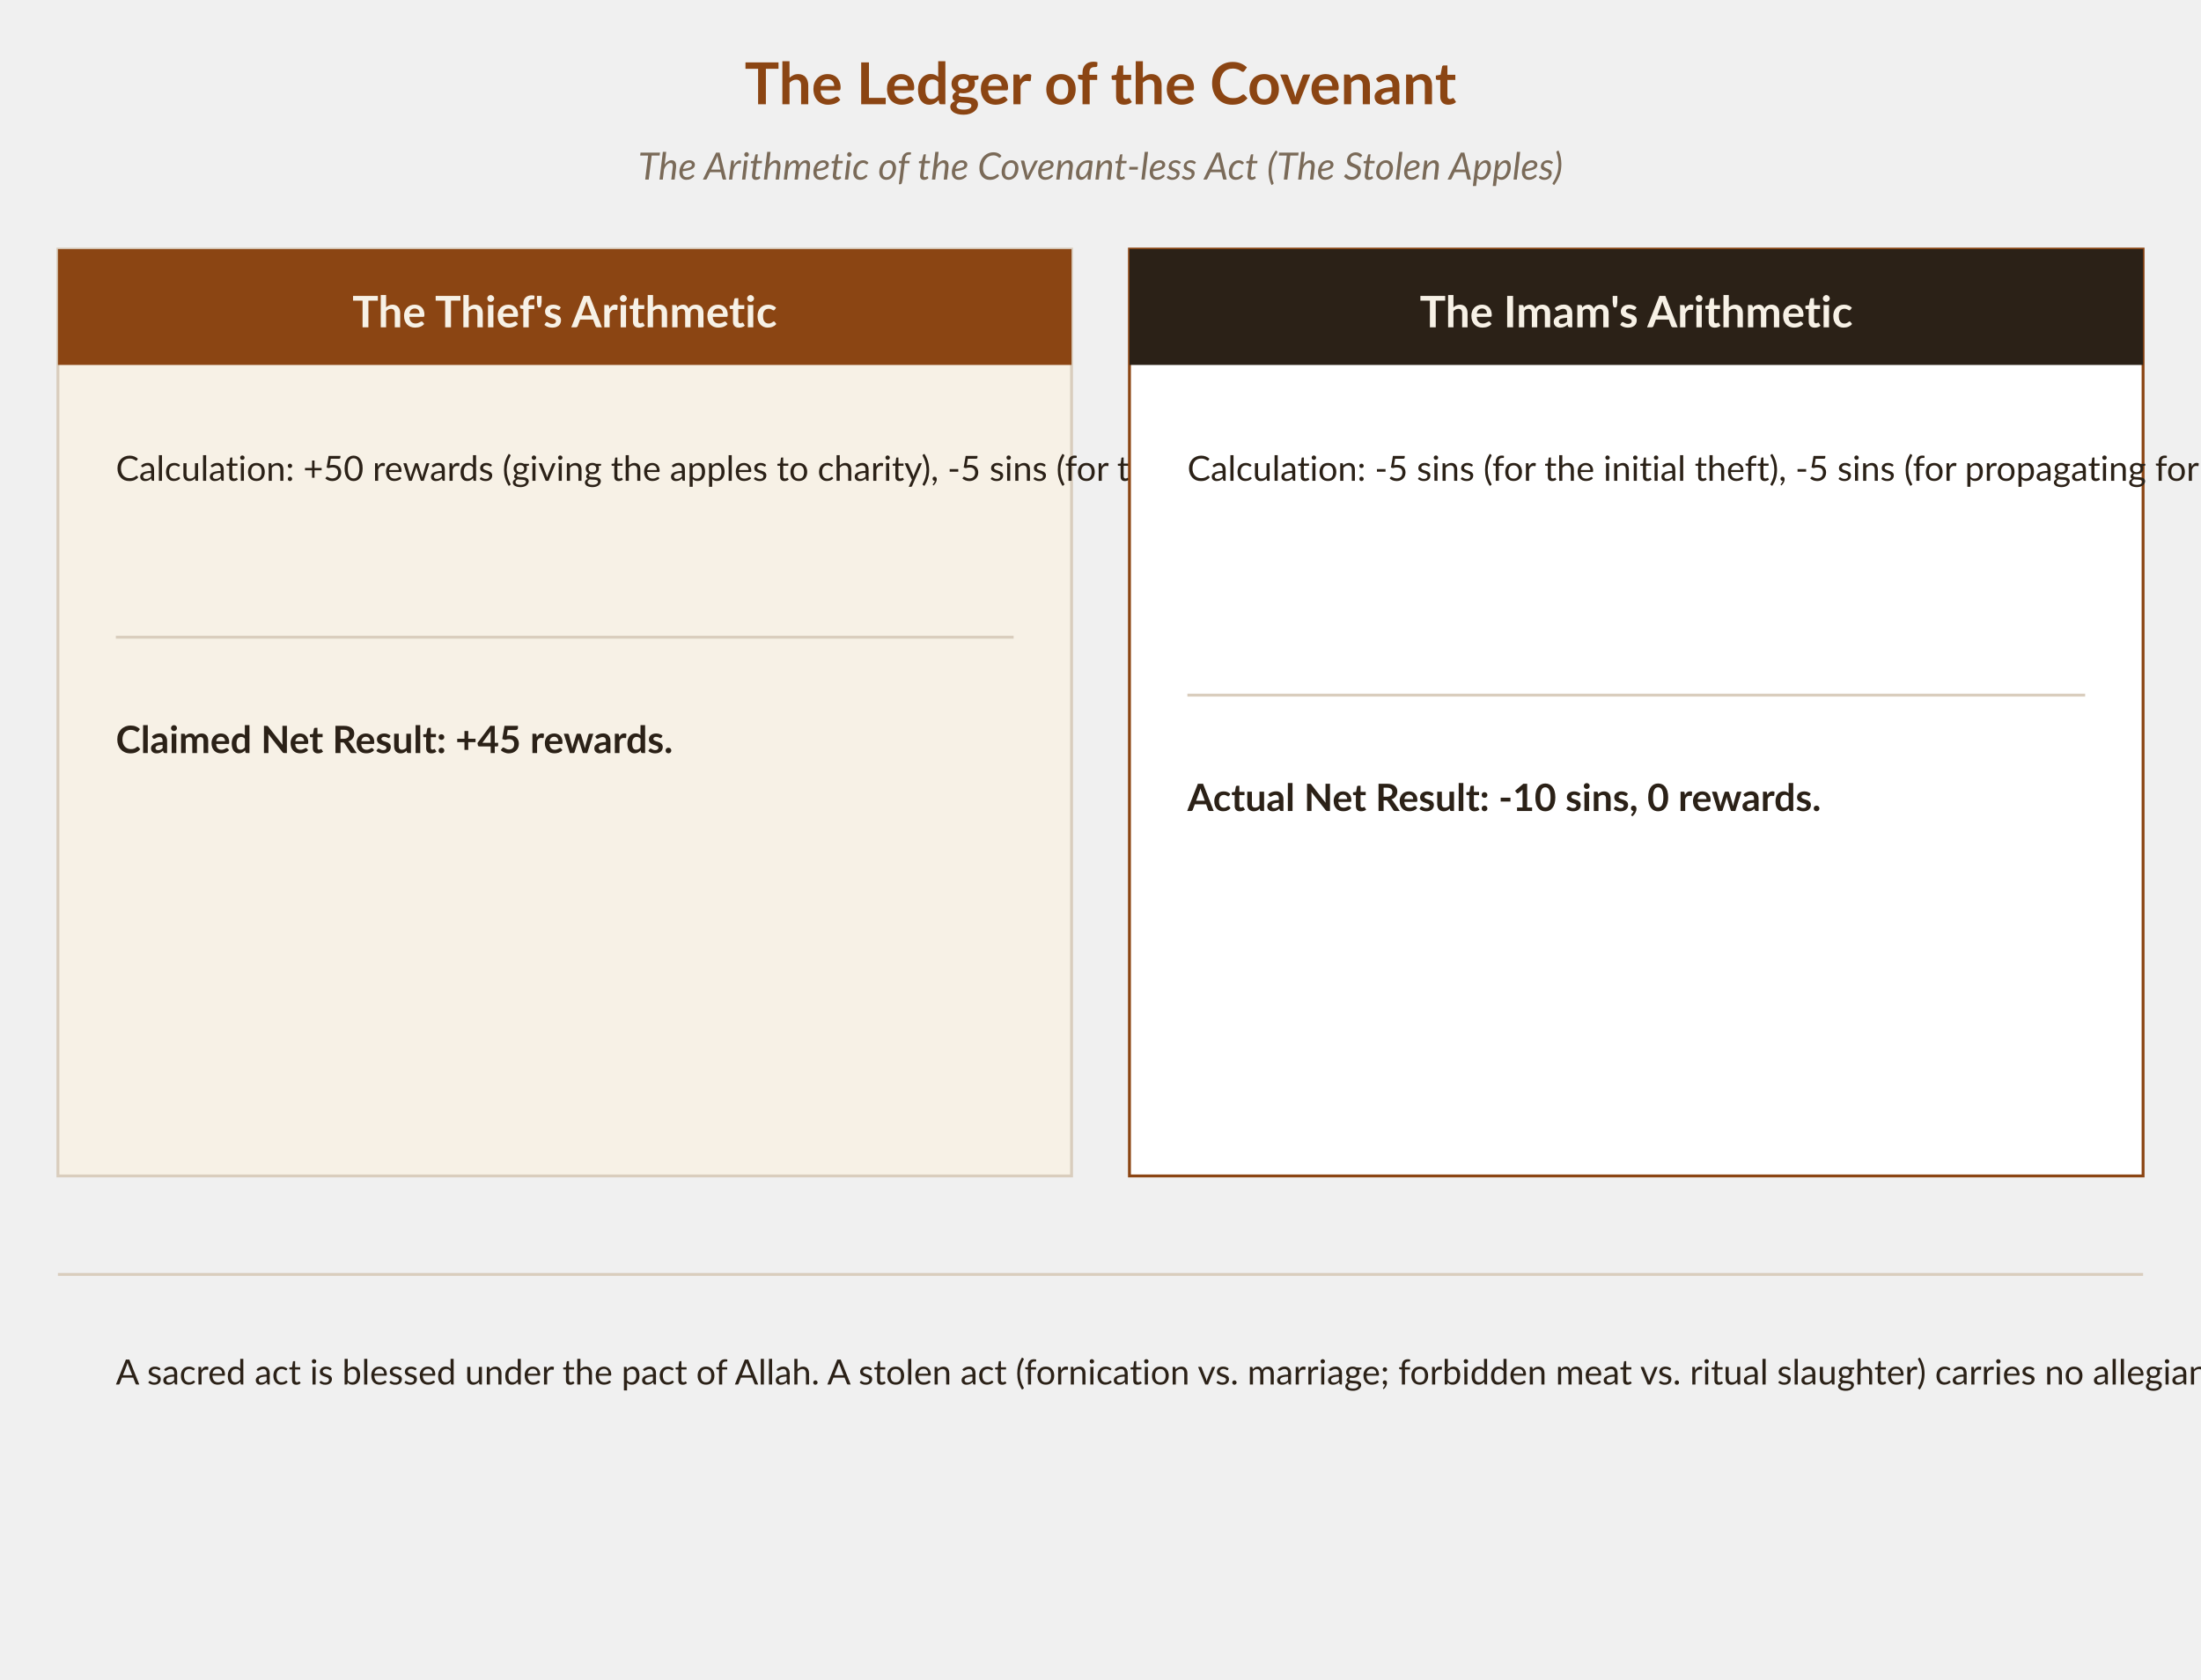
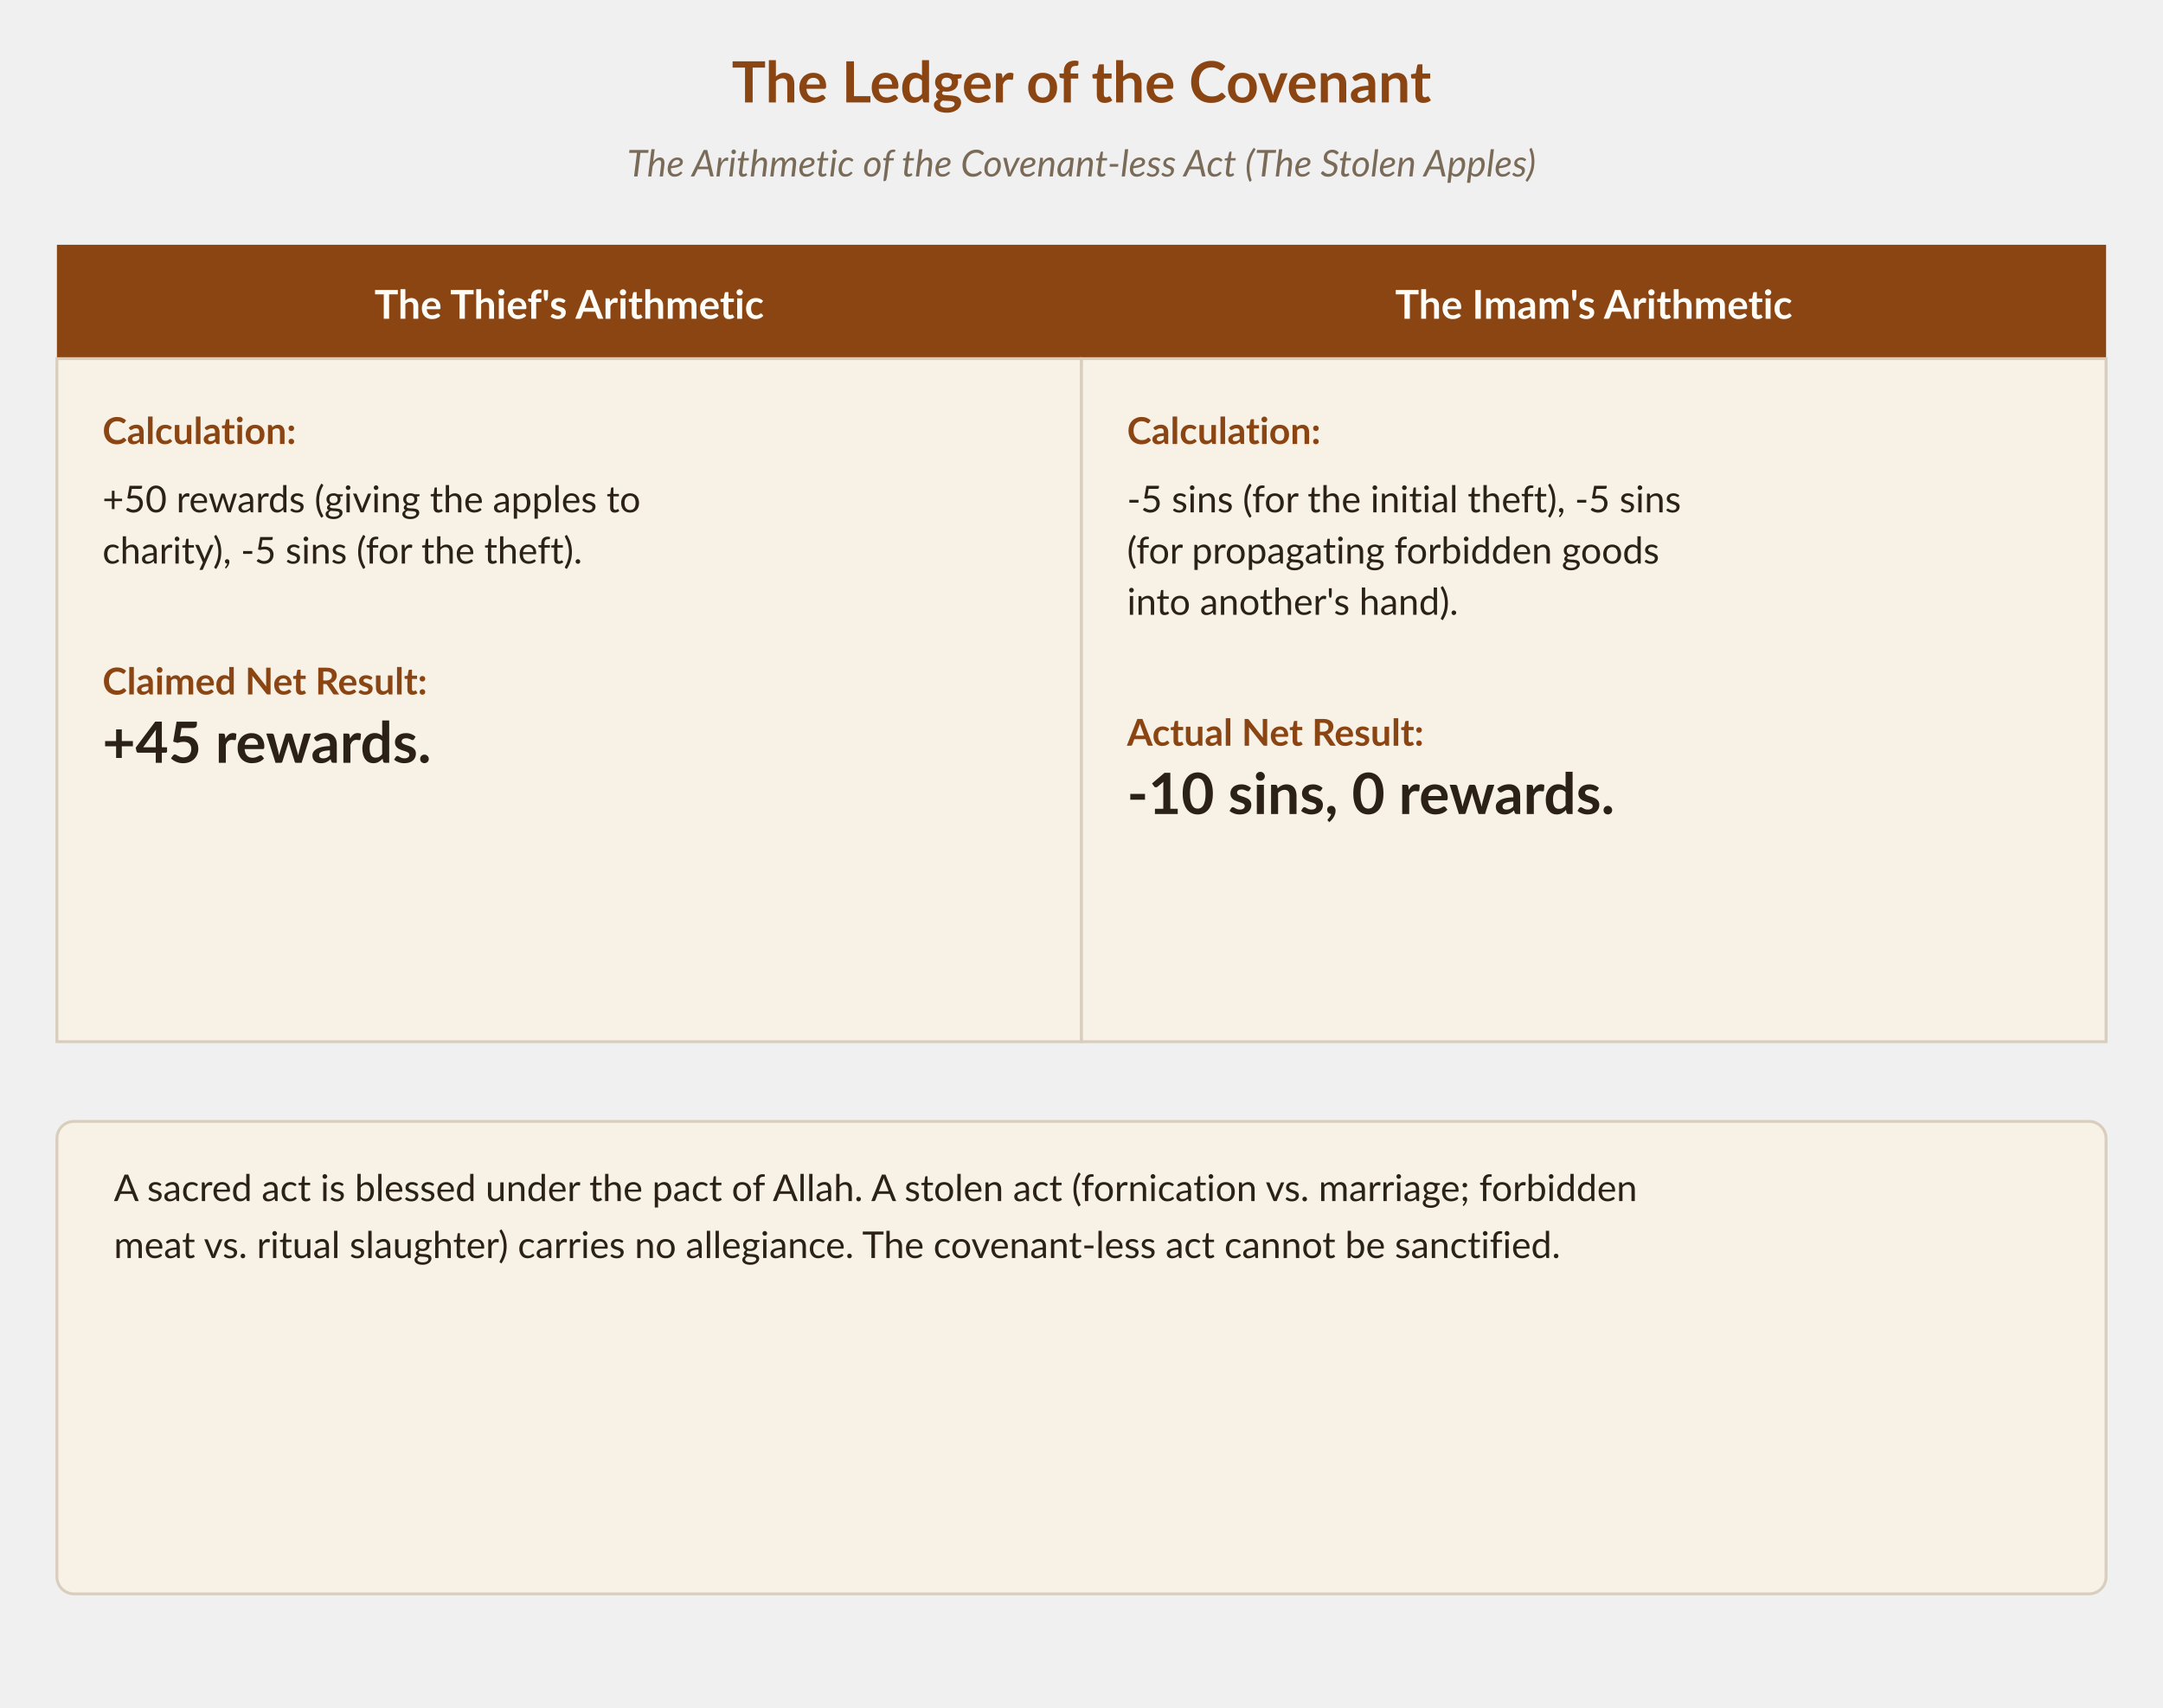
- <svg xmlns="http://www.w3.org/2000/svg" viewBox="0 0 760 580" font-family="Lato, system-ui, sans-serif">
+ <svg xmlns="http://www.w3.org/2000/svg" viewBox="0 0 760 600" font-family="Lato, system-ui, sans-serif">
  <text x="380" y="36" text-anchor="middle" font-size="20" font-weight="700" fill="#8b4513">The Ledger of the Covenant</text>
  <text x="380" y="62" text-anchor="middle" font-size="13" font-style="italic" fill="#7a6a58">The Arithmetic of the Covenant-less Act (The Stolen Apples)</text>
-   <rect x="20" y="86" width="350" height="320" fill="#f7f1e6" stroke="#d9cdbd" />
-   <rect x="20" y="86" width="350" height="40" fill="#8b4513" />
-   <text x="195" y="113" text-anchor="middle" font-size="15" font-weight="700" fill="#f7f1e6">The Thief's Arithmetic</text>
-   <text x="40" y="166" font-size="12" fill="#2b2117">Calculation: +50 rewards (giving the apples to charity), -5 sins (for the theft).</text>
-   <line x1="40" y1="220" x2="350" y2="220" stroke="#d9cdbd" />
-   <text x="40" y="260" font-size="13" font-weight="700" fill="#2b2117">Claimed Net Result: +45 rewards.</text>
-   <rect x="390" y="86" width="350" height="320" fill="#ffffff" stroke="#8b4513" />
-   <rect x="390" y="86" width="350" height="40" fill="#2b2117" />
-   <text x="565" y="113" text-anchor="middle" font-size="15" font-weight="700" fill="#f7f1e6">The Imam's Arithmetic</text>
-   <text x="410" y="166" font-size="12" fill="#2b2117">Calculation: -5 sins (for the initial theft), -5 sins (for propagating forbidden goods into another's hand).</text>
-   <line x1="410" y1="240" x2="720" y2="240" stroke="#d9cdbd" />
-   <text x="410" y="280" font-size="13" font-weight="700" fill="#2b2117">Actual Net Result: -10 sins, 0 rewards.</text>
-   <line x1="20" y1="440" x2="740" y2="440" stroke="#d9cdbd" />
-   <text x="40" y="478" font-size="12" fill="#2b2117">A sacred act is blessed under the pact of Allah. A stolen act (fornication vs. marriage; forbidden meat vs. ritual slaughter) carries no allegiance. The covenant-less act cannot be sanctified.</text>
+   <rect x="20" y="86" width="360" height="40" fill="#8b4513" />
+   <text x="200" y="112" text-anchor="middle" font-size="14" font-weight="700" fill="#fffdf8">The Thief's Arithmetic</text>
+   <rect x="20" y="126" width="360" height="240" fill="#f7f1e6" stroke="#d9cdbd" />
+   <text x="36" y="156" font-size="13" font-weight="700" fill="#8b4513">Calculation:</text>
+   <text x="36" y="180" font-size="13" fill="#2b2117">
+     <tspan x="36" dy="0">+50 rewards (giving the apples to</tspan>
+     <tspan x="36" dy="18">charity), -5 sins (for the theft).</tspan>
+   </text>
+   <text x="36" y="244" font-size="13" font-weight="700" fill="#8b4513">Claimed Net Result:</text>
+   <text x="36" y="268" font-size="20" font-weight="700" fill="#2b2117">+45 rewards.</text>
+   <rect x="380" y="86" width="360" height="40" fill="#8b4513" />
+   <text x="560" y="112" text-anchor="middle" font-size="14" font-weight="700" fill="#fffdf8">The Imam's Arithmetic</text>
+   <rect x="380" y="126" width="360" height="240" fill="#f7f1e6" stroke="#d9cdbd" />
+   <text x="396" y="156" font-size="13" font-weight="700" fill="#8b4513">Calculation:</text>
+   <text x="396" y="180" font-size="13" fill="#2b2117">
+     <tspan x="396" dy="0">-5 sins (for the initial theft), -5 sins</tspan>
+     <tspan x="396" dy="18">(for propagating forbidden goods</tspan>
+     <tspan x="396" dy="18">into another's hand).</tspan>
+   </text>
+   <text x="396" y="262" font-size="13" font-weight="700" fill="#8b4513">Actual Net Result:</text>
+   <text x="396" y="286" font-size="20" font-weight="700" fill="#2b2117">-10 sins, 0 rewards.</text>
+   <rect x="20" y="394" width="720" height="166" rx="6" fill="#f7f1e6" stroke="#d9cdbd" />
+   <text x="40" y="422" font-size="13" fill="#2b2117">
+     <tspan x="40" dy="0">A sacred act is blessed under the pact of Allah. A stolen act (fornication vs. marriage; forbidden</tspan>
+     <tspan x="40" dy="20">meat vs. ritual slaughter) carries no allegiance. The covenant-less act cannot be sanctified.</tspan>
+   </text>
</svg>
